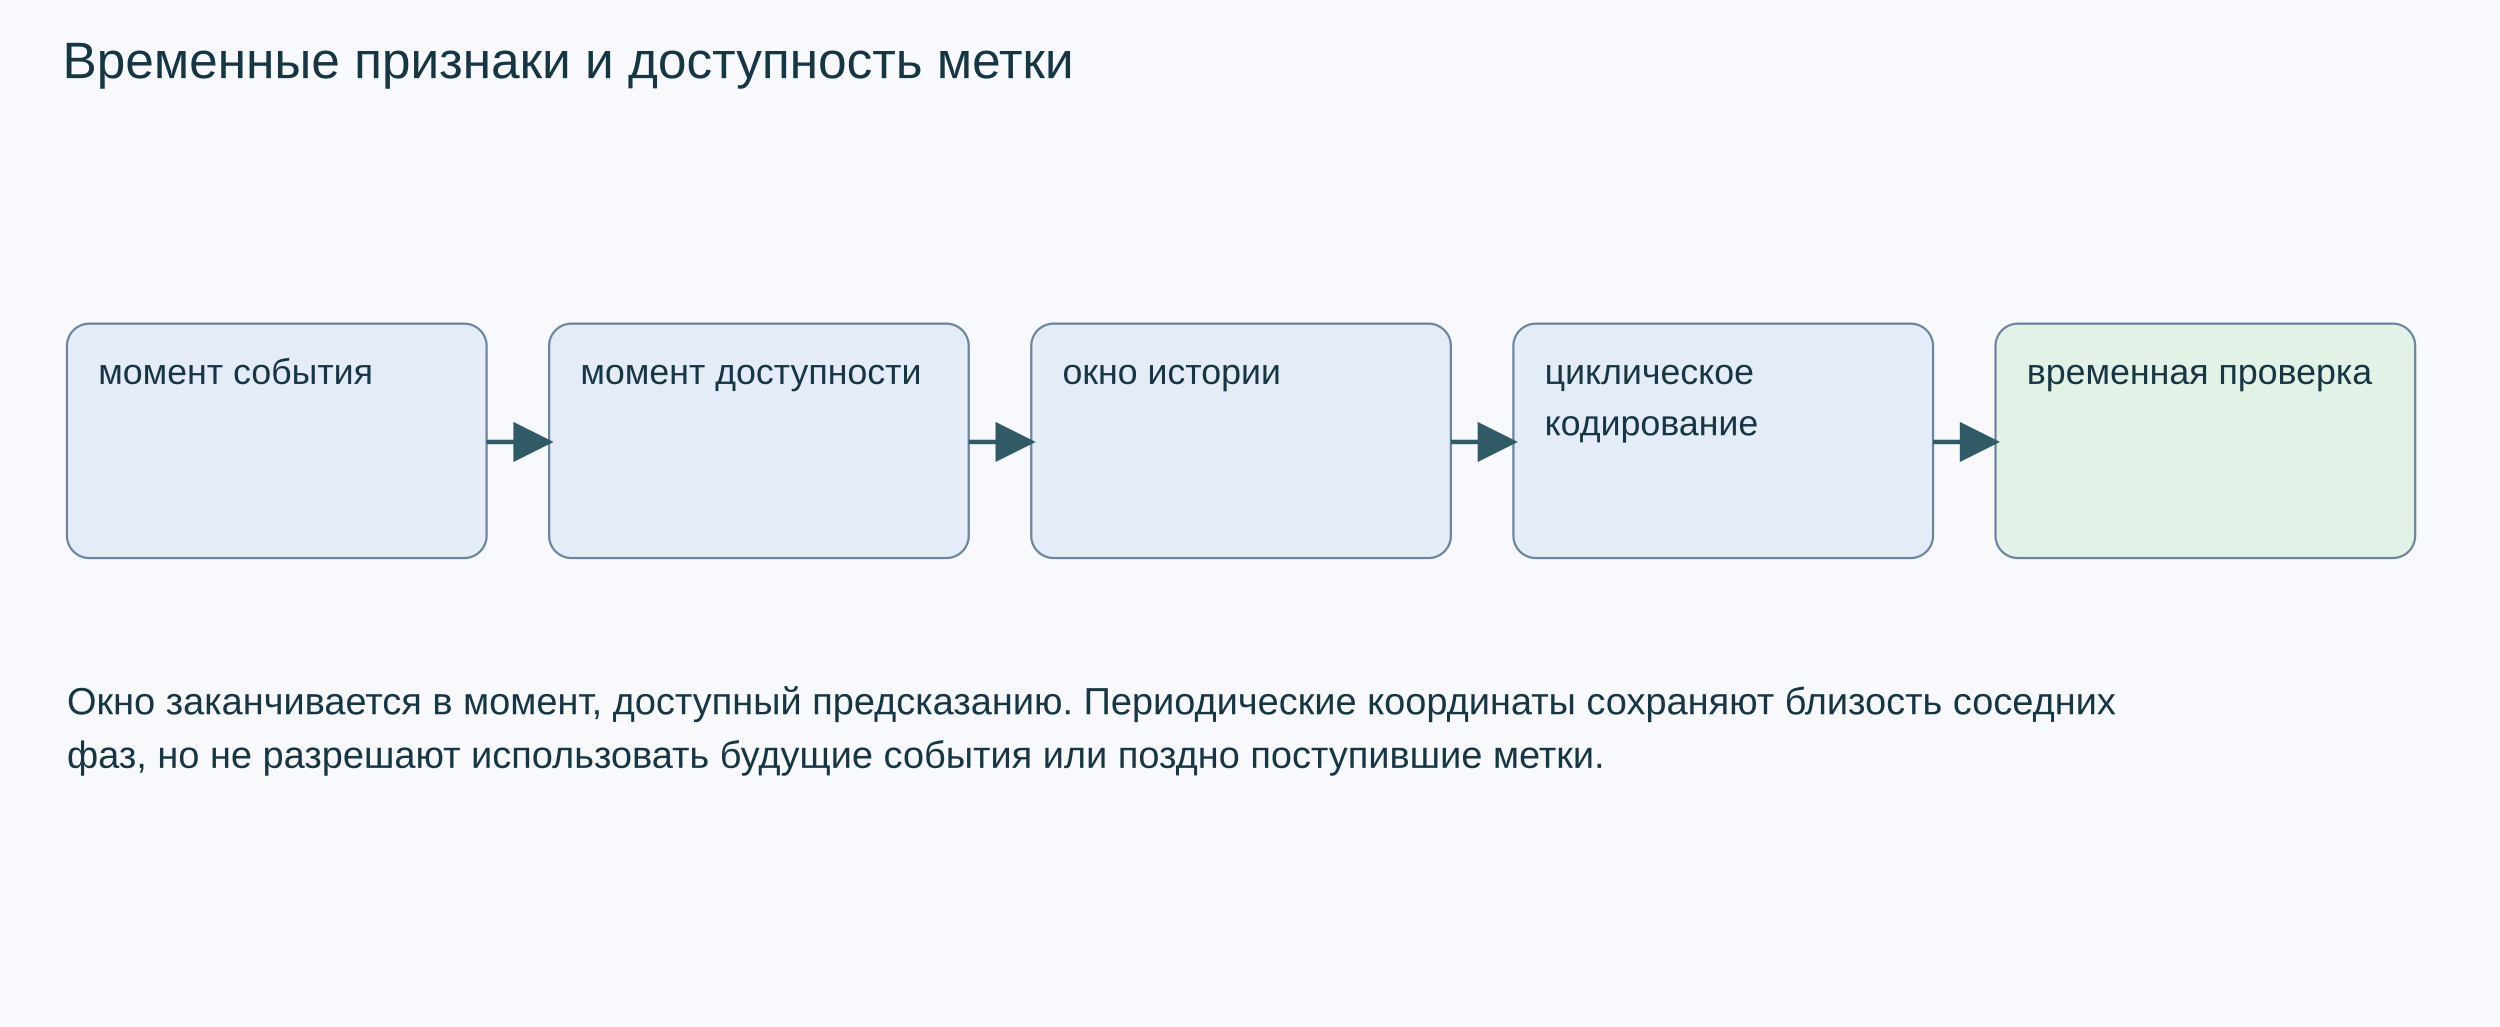
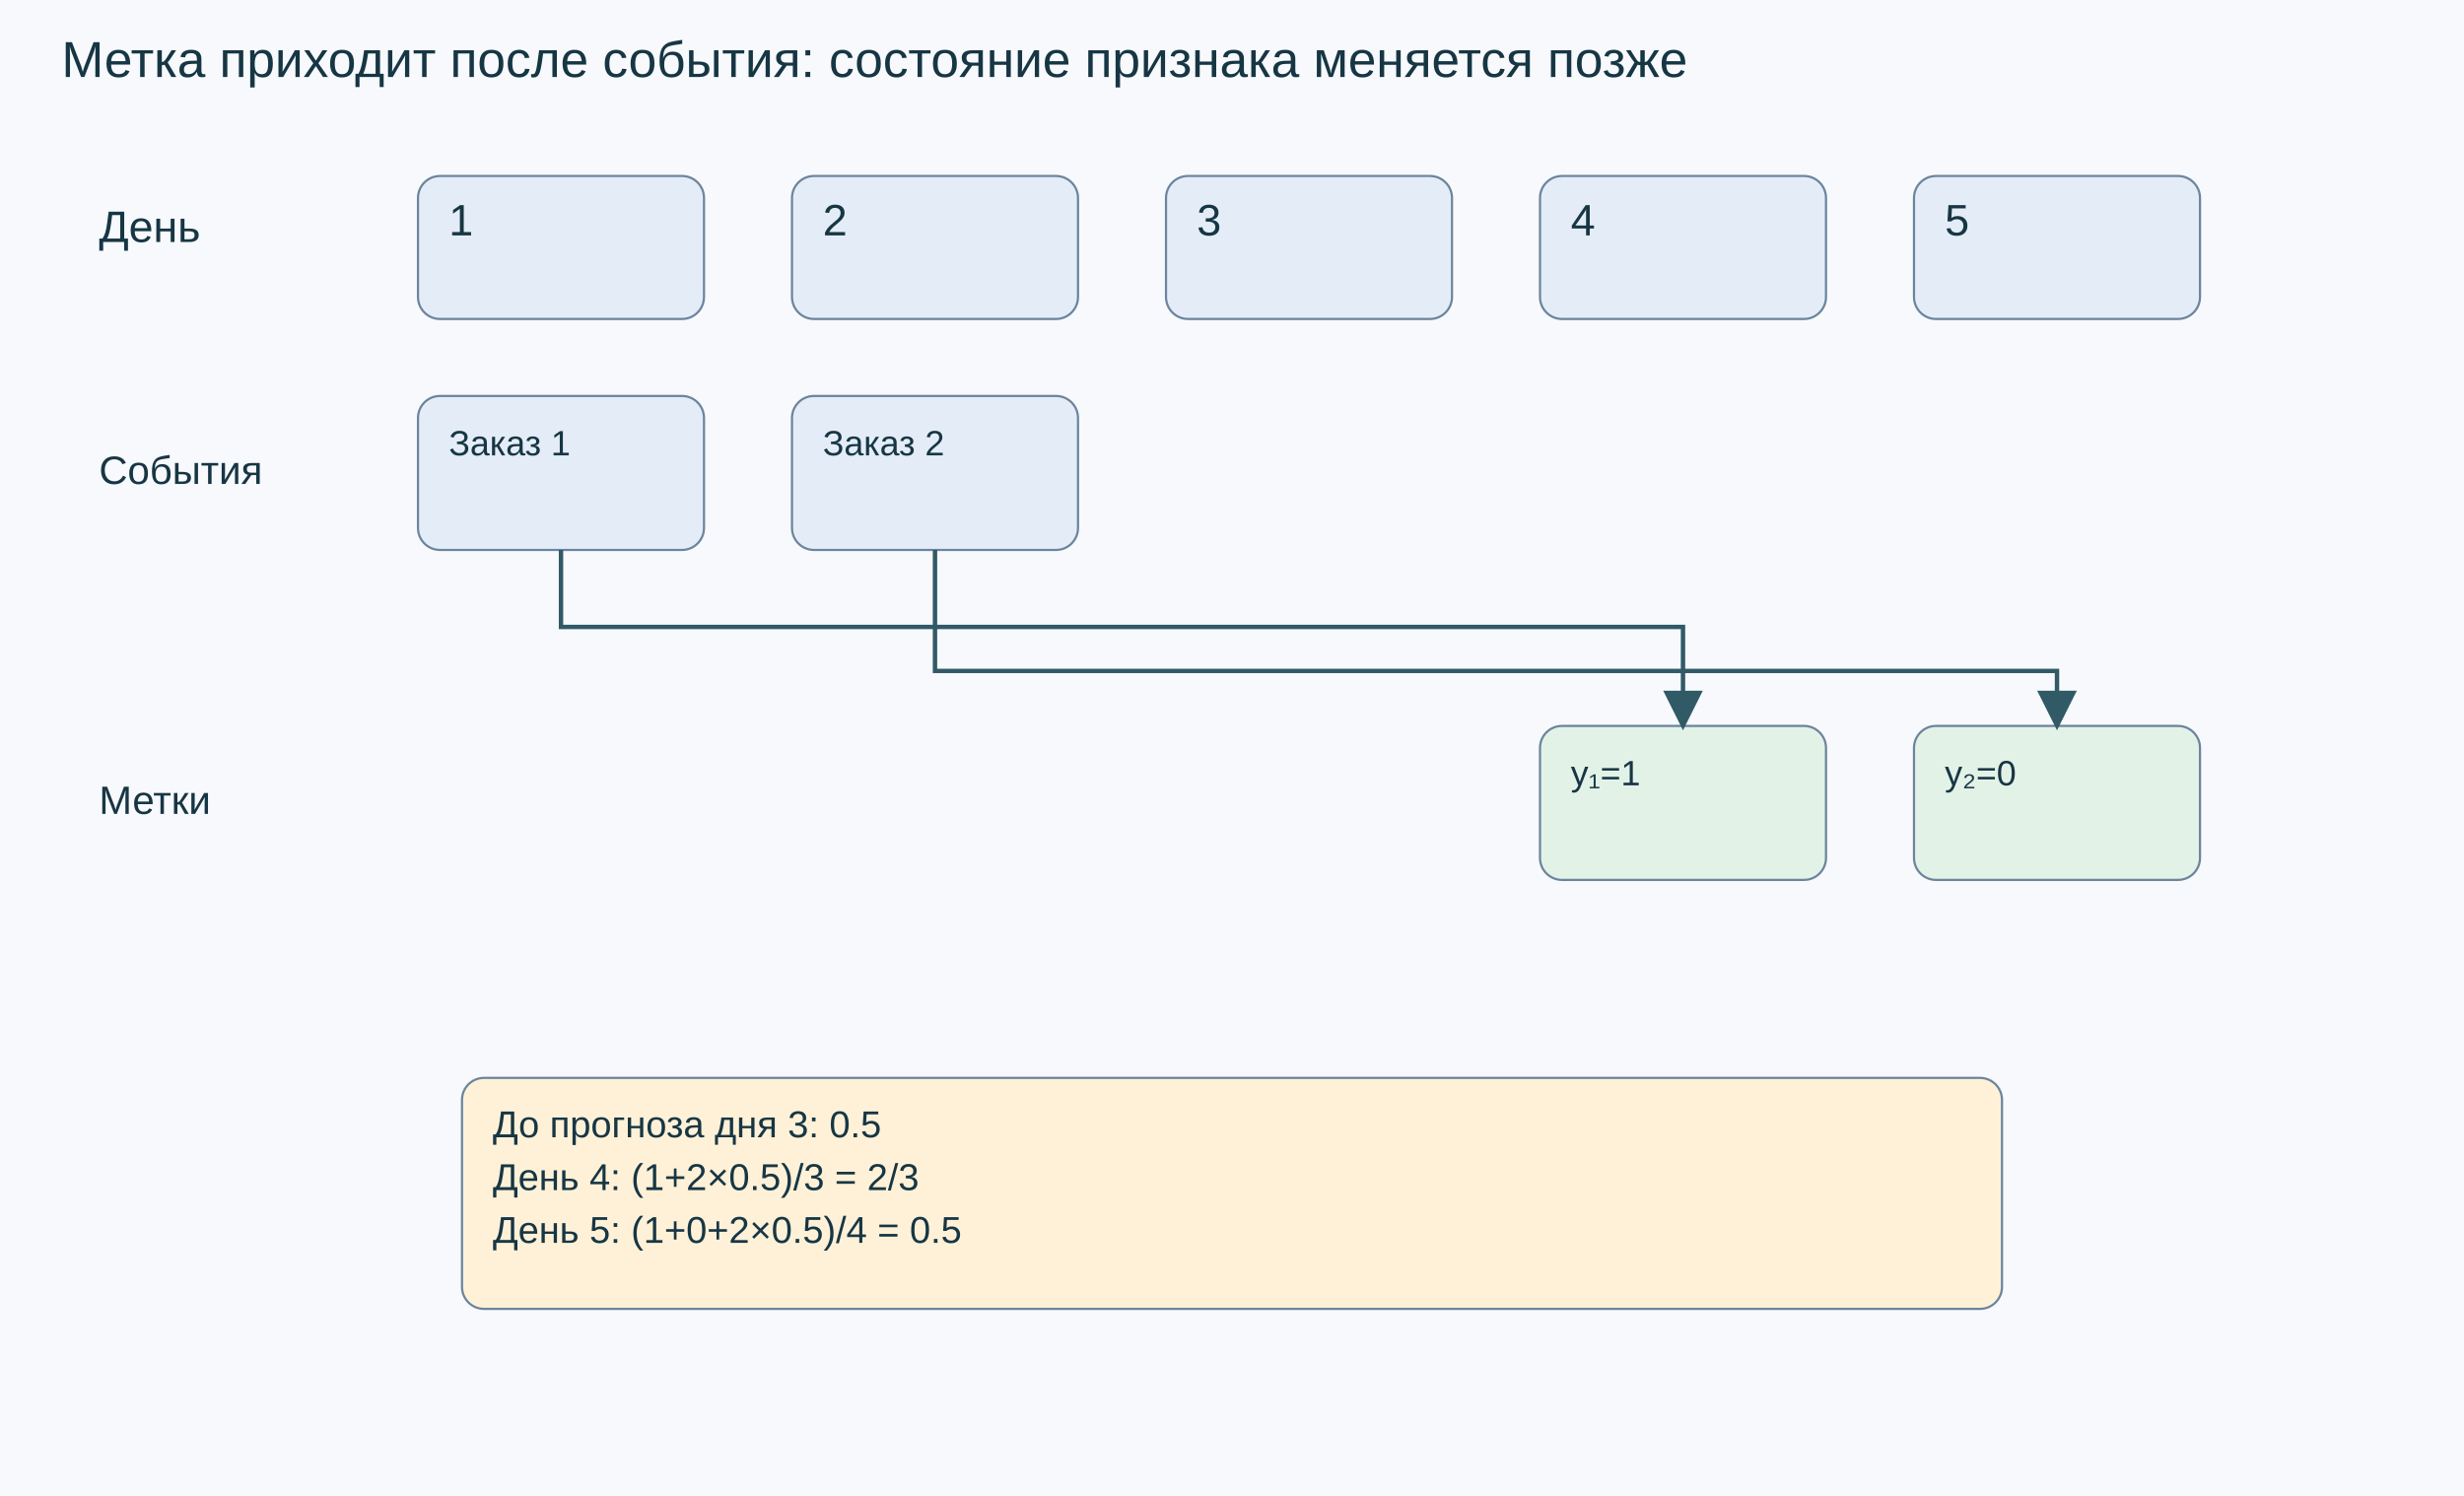
- <svg xmlns="http://www.w3.org/2000/svg" viewBox="0 0 1120 460" role="img" aria-labelledby="title desc">
+ <svg xmlns="http://www.w3.org/2000/svg" viewBox="0 0 1120 680" role="img" aria-labelledby="title desc">
  <defs>
    <marker id="arrow" markerWidth="9" markerHeight="9" refX="8" refY="4.5" orient="auto">
      <path d="M0,0 L9,4.5 L0,9" fill="#315a67" />
    </marker>
  </defs>
-   <rect width="1120" height="460" fill="#f7f9fc" />
+   <rect width="1120" height="680" fill="#f7f9fc" />
  <text x="28" y="35" font-family="Segoe UI,Arial,sans-serif" font-size="23" fill="#173644">
-     <tspan x="28" dy="0">Временные признаки и доступность метки</tspan>
+     <tspan x="28" dy="0">Метка приходит после события: состояние признака меняется позже</tspan>
  </text>
-   <rect x="30" y="145" width="188" height="105" rx="10" fill="#e4edf7" stroke="#6c849d" />
-   <text x="44" y="172" font-family="Segoe UI,Arial,sans-serif" font-size="16" fill="#173644">
-     <tspan x="44" dy="0">момент события</tspan>
+   <text x="45" y="110" font-family="Segoe UI,Arial,sans-serif" font-size="20" fill="#173644">
+     <tspan x="45" dy="0">День</tspan>
  </text>
-   <rect x="246" y="145" width="188" height="105" rx="10" fill="#e4edf7" stroke="#6c849d" />
-   <text x="260" y="172" font-family="Segoe UI,Arial,sans-serif" font-size="16" fill="#173644">
-     <tspan x="260" dy="0">момент доступности</tspan>
+   <rect x="190" y="80" width="130" height="65" rx="10" fill="#e4edf7" stroke="#6c849d" />
+   <text x="204" y="107" font-family="Segoe UI,Arial,sans-serif" font-size="20" fill="#173644">
+     <tspan x="204" dy="0">1</tspan>
  </text>
-   <path d="M218,198 L246,198" fill="none" stroke="#315a67" stroke-width="2" marker-end="url(#arrow)" />
-   <rect x="462" y="145" width="188" height="105" rx="10" fill="#e4edf7" stroke="#6c849d" />
-   <text x="476" y="172" font-family="Segoe UI,Arial,sans-serif" font-size="16" fill="#173644">
-     <tspan x="476" dy="0">окно истории</tspan>
+   <rect x="360" y="80" width="130" height="65" rx="10" fill="#e4edf7" stroke="#6c849d" />
+   <text x="374" y="107" font-family="Segoe UI,Arial,sans-serif" font-size="20" fill="#173644">
+     <tspan x="374" dy="0">2</tspan>
  </text>
-   <path d="M434,198 L462,198" fill="none" stroke="#315a67" stroke-width="2" marker-end="url(#arrow)" />
-   <rect x="678" y="145" width="188" height="105" rx="10" fill="#e4edf7" stroke="#6c849d" />
-   <text x="692" y="172" font-family="Segoe UI,Arial,sans-serif" font-size="16" fill="#173644">
-     <tspan x="692" dy="0">циклическое</tspan>
-     <tspan x="692" dy="23">кодирование</tspan>
+   <rect x="530" y="80" width="130" height="65" rx="10" fill="#e4edf7" stroke="#6c849d" />
+   <text x="544" y="107" font-family="Segoe UI,Arial,sans-serif" font-size="20" fill="#173644">
+     <tspan x="544" dy="0">3</tspan>
  </text>
-   <path d="M650,198 L678,198" fill="none" stroke="#315a67" stroke-width="2" marker-end="url(#arrow)" />
-   <rect x="894" y="145" width="188" height="105" rx="10" fill="#e3f2e7" stroke="#6c849d" />
-   <text x="908" y="172" font-family="Segoe UI,Arial,sans-serif" font-size="16" fill="#173644">
-     <tspan x="908" dy="0">временная проверка</tspan>
+   <rect x="700" y="80" width="130" height="65" rx="10" fill="#e4edf7" stroke="#6c849d" />
+   <text x="714" y="107" font-family="Segoe UI,Arial,sans-serif" font-size="20" fill="#173644">
+     <tspan x="714" dy="0">4</tspan>
  </text>
-   <path d="M866,198 L894,198" fill="none" stroke="#315a67" stroke-width="2" marker-end="url(#arrow)" />
-   <text x="30" y="320" font-family="Segoe UI,Arial,sans-serif" font-size="17" fill="#173644">
-     <tspan x="30" dy="0">Окно заканчивается в момент, доступный предсказанию. Периодические координаты сохраняют близость соседних</tspan>
-     <tspan x="30" dy="24">фаз, но не разрешают использовать будущие события или поздно поступившие метки.</tspan>
+   <rect x="870" y="80" width="130" height="65" rx="10" fill="#e4edf7" stroke="#6c849d" />
+   <text x="884" y="107" font-family="Segoe UI,Arial,sans-serif" font-size="20" fill="#173644">
+     <tspan x="884" dy="0">5</tspan>
+   </text>
+   <text x="45" y="220" font-family="Segoe UI,Arial,sans-serif" font-size="18" fill="#173644">
+     <tspan x="45" dy="0">События</tspan>
+   </text>
+   <rect x="190" y="180" width="130" height="70" rx="10" fill="#e4edf7" stroke="#6c849d" />
+   <text x="204" y="207" font-family="Segoe UI,Arial,sans-serif" font-size="16" fill="#173644">
+     <tspan x="204" dy="0">Заказ 1</tspan>
+   </text>
+   <rect x="360" y="180" width="130" height="70" rx="10" fill="#e4edf7" stroke="#6c849d" />
+   <text x="374" y="207" font-family="Segoe UI,Arial,sans-serif" font-size="16" fill="#173644">
+     <tspan x="374" dy="0">Заказ 2</tspan>
+   </text>
+   <text x="45" y="370" font-family="Segoe UI,Arial,sans-serif" font-size="18" fill="#173644">
+     <tspan x="45" dy="0">Метки</tspan>
+   </text>
+   <rect x="700" y="330" width="130" height="70" rx="10" fill="#e3f2e7" stroke="#6c849d" />
+   <text x="714" y="357" font-family="Segoe UI,Arial,sans-serif" font-size="16" fill="#173644">
+     <tspan x="714" dy="0">y₁=1</tspan>
+   </text>
+   <rect x="870" y="330" width="130" height="70" rx="10" fill="#e3f2e7" stroke="#6c849d" />
+   <text x="884" y="357" font-family="Segoe UI,Arial,sans-serif" font-size="16" fill="#173644">
+     <tspan x="884" dy="0">y₂=0</tspan>
+   </text>
+   <path d="M255,250 L255,285 L765,285 L765,330" fill="none" stroke="#315a67" stroke-width="2" marker-end="url(#arrow)" />
+   <path d="M425,250 L425,305 L935,305 L935,330" fill="none" stroke="#315a67" stroke-width="2" marker-end="url(#arrow)" />
+   <rect x="210" y="490" width="700" height="105" rx="10" fill="#fff1d7" stroke="#6c849d" />
+   <text x="224" y="517" font-family="Segoe UI,Arial,sans-serif" font-size="17" fill="#173644">
+     <tspan x="224" dy="0">До прогноза дня 3: 0.5</tspan>
+     <tspan x="224" dy="24">День 4: (1+2×0.5)/3 = 2/3</tspan>
+     <tspan x="224" dy="24">День 5: (1+0+2×0.5)/4 = 0.5</tspan>
  </text>
</svg>
